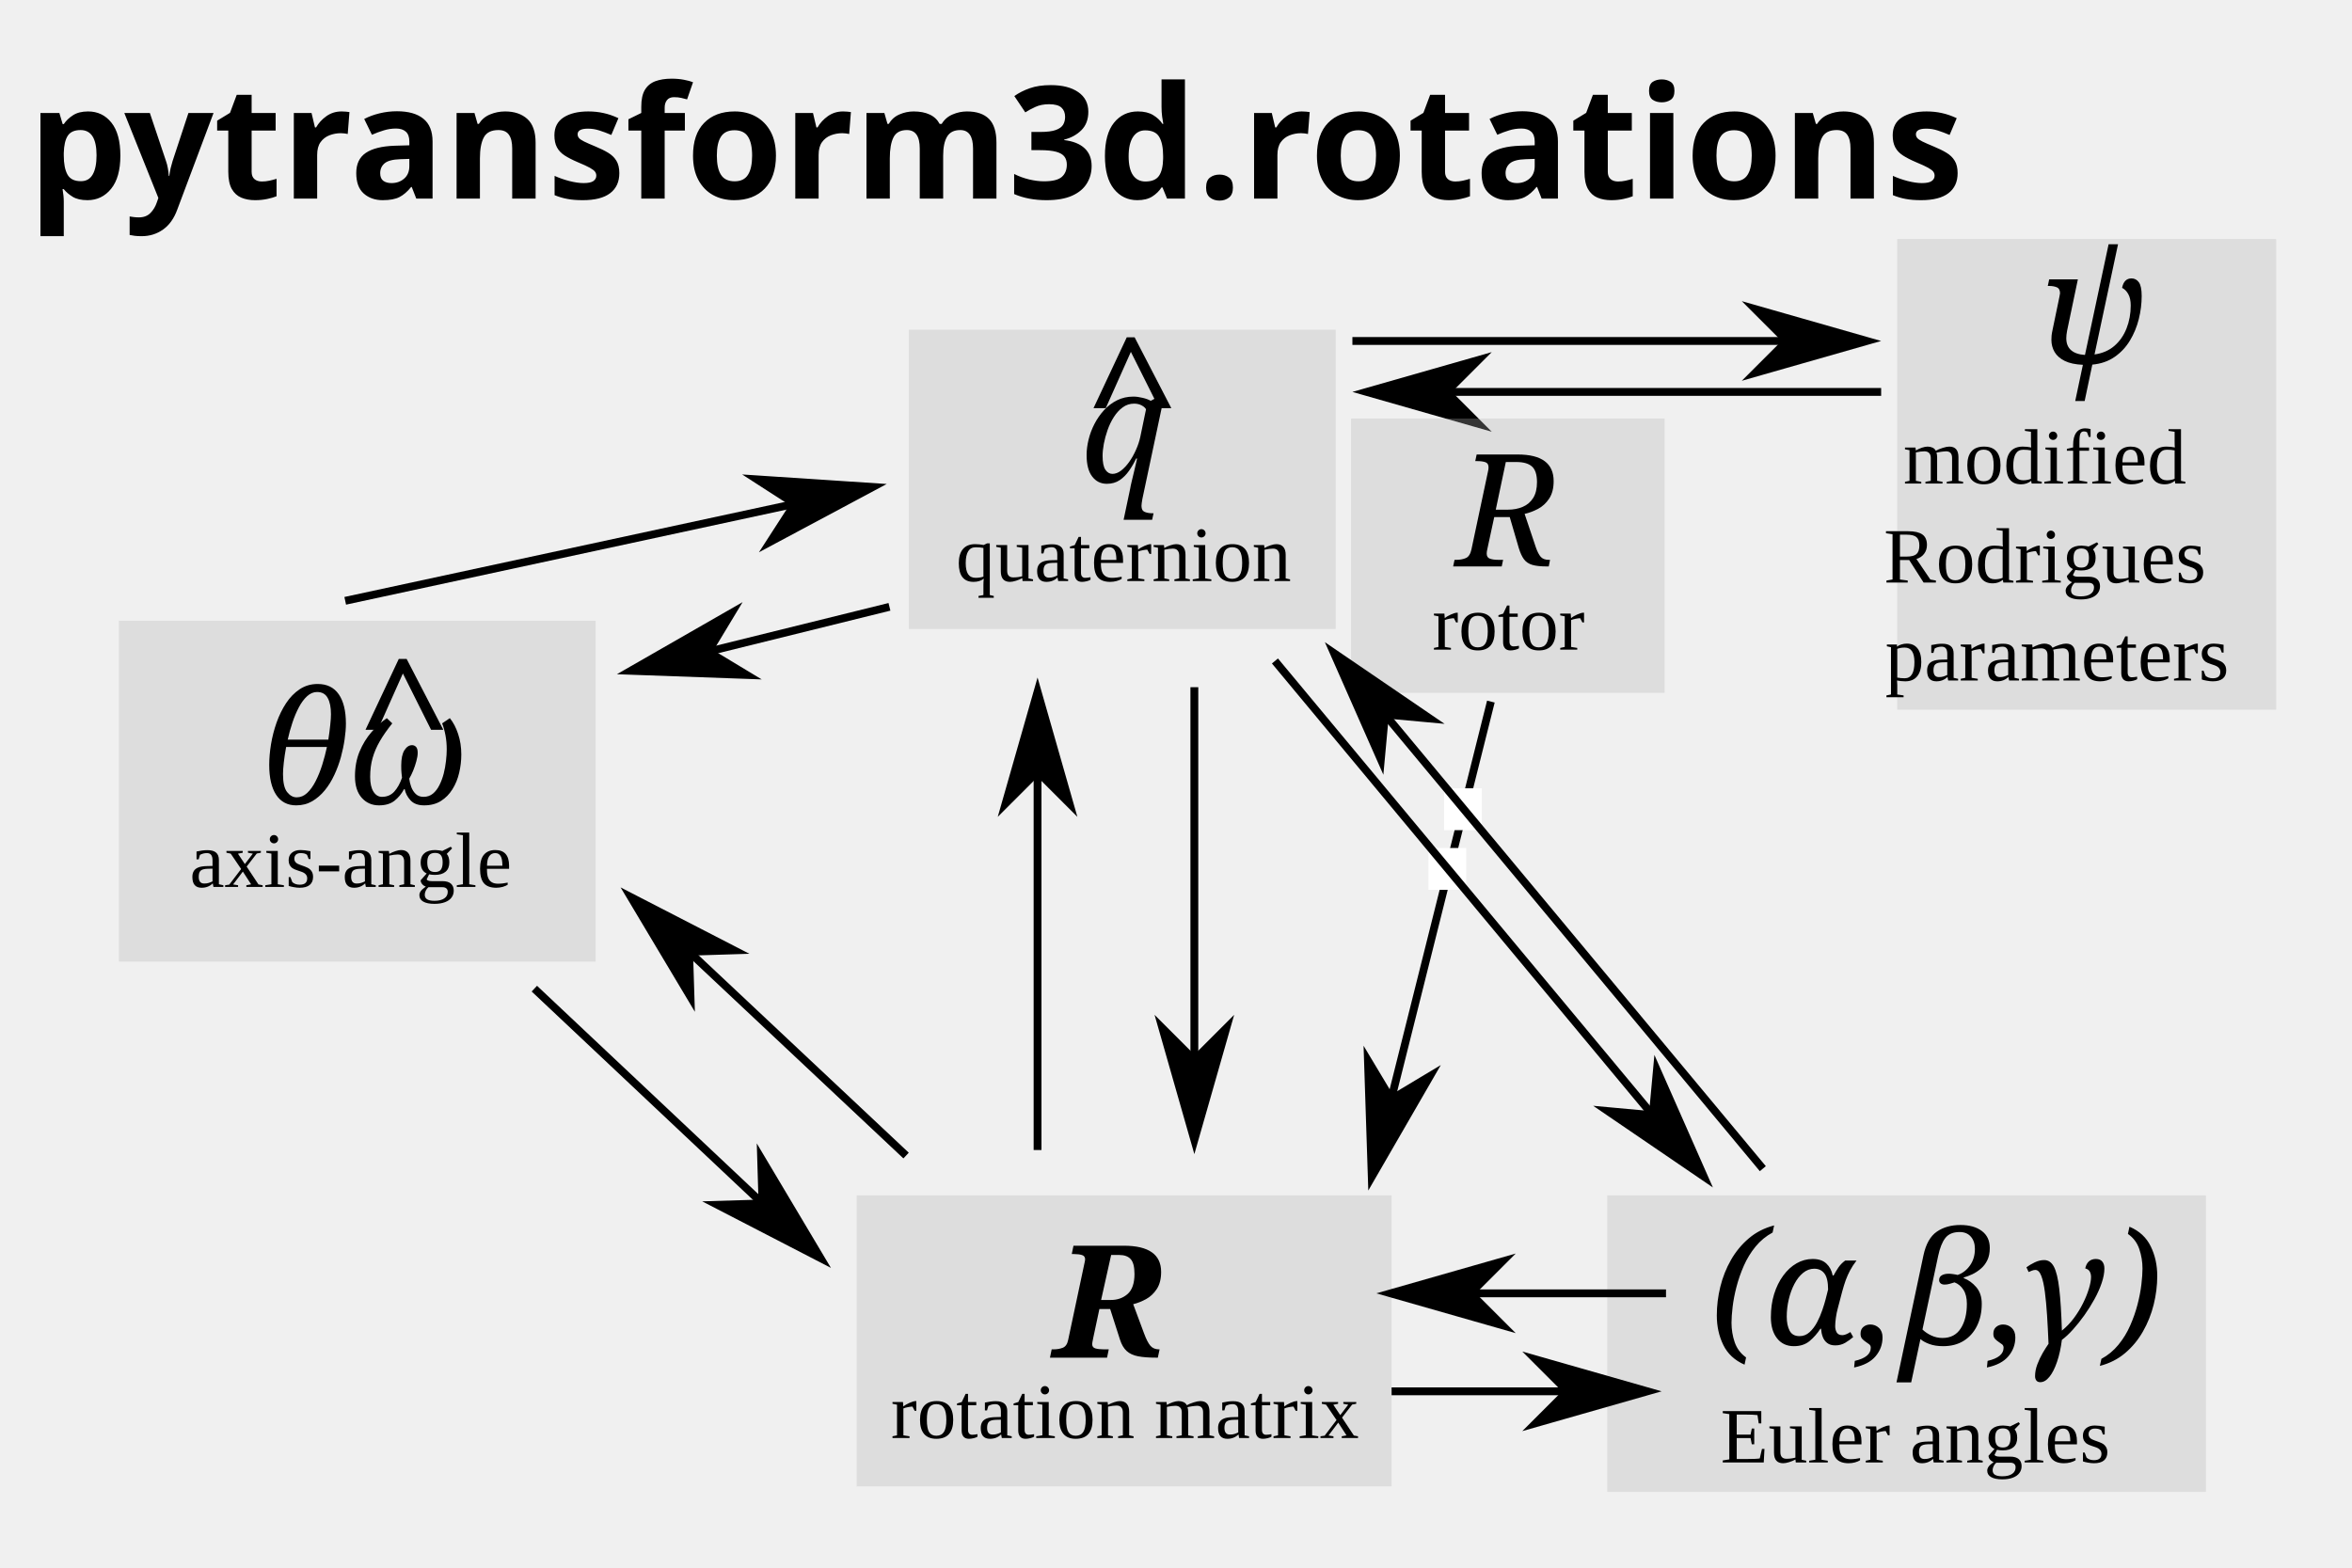
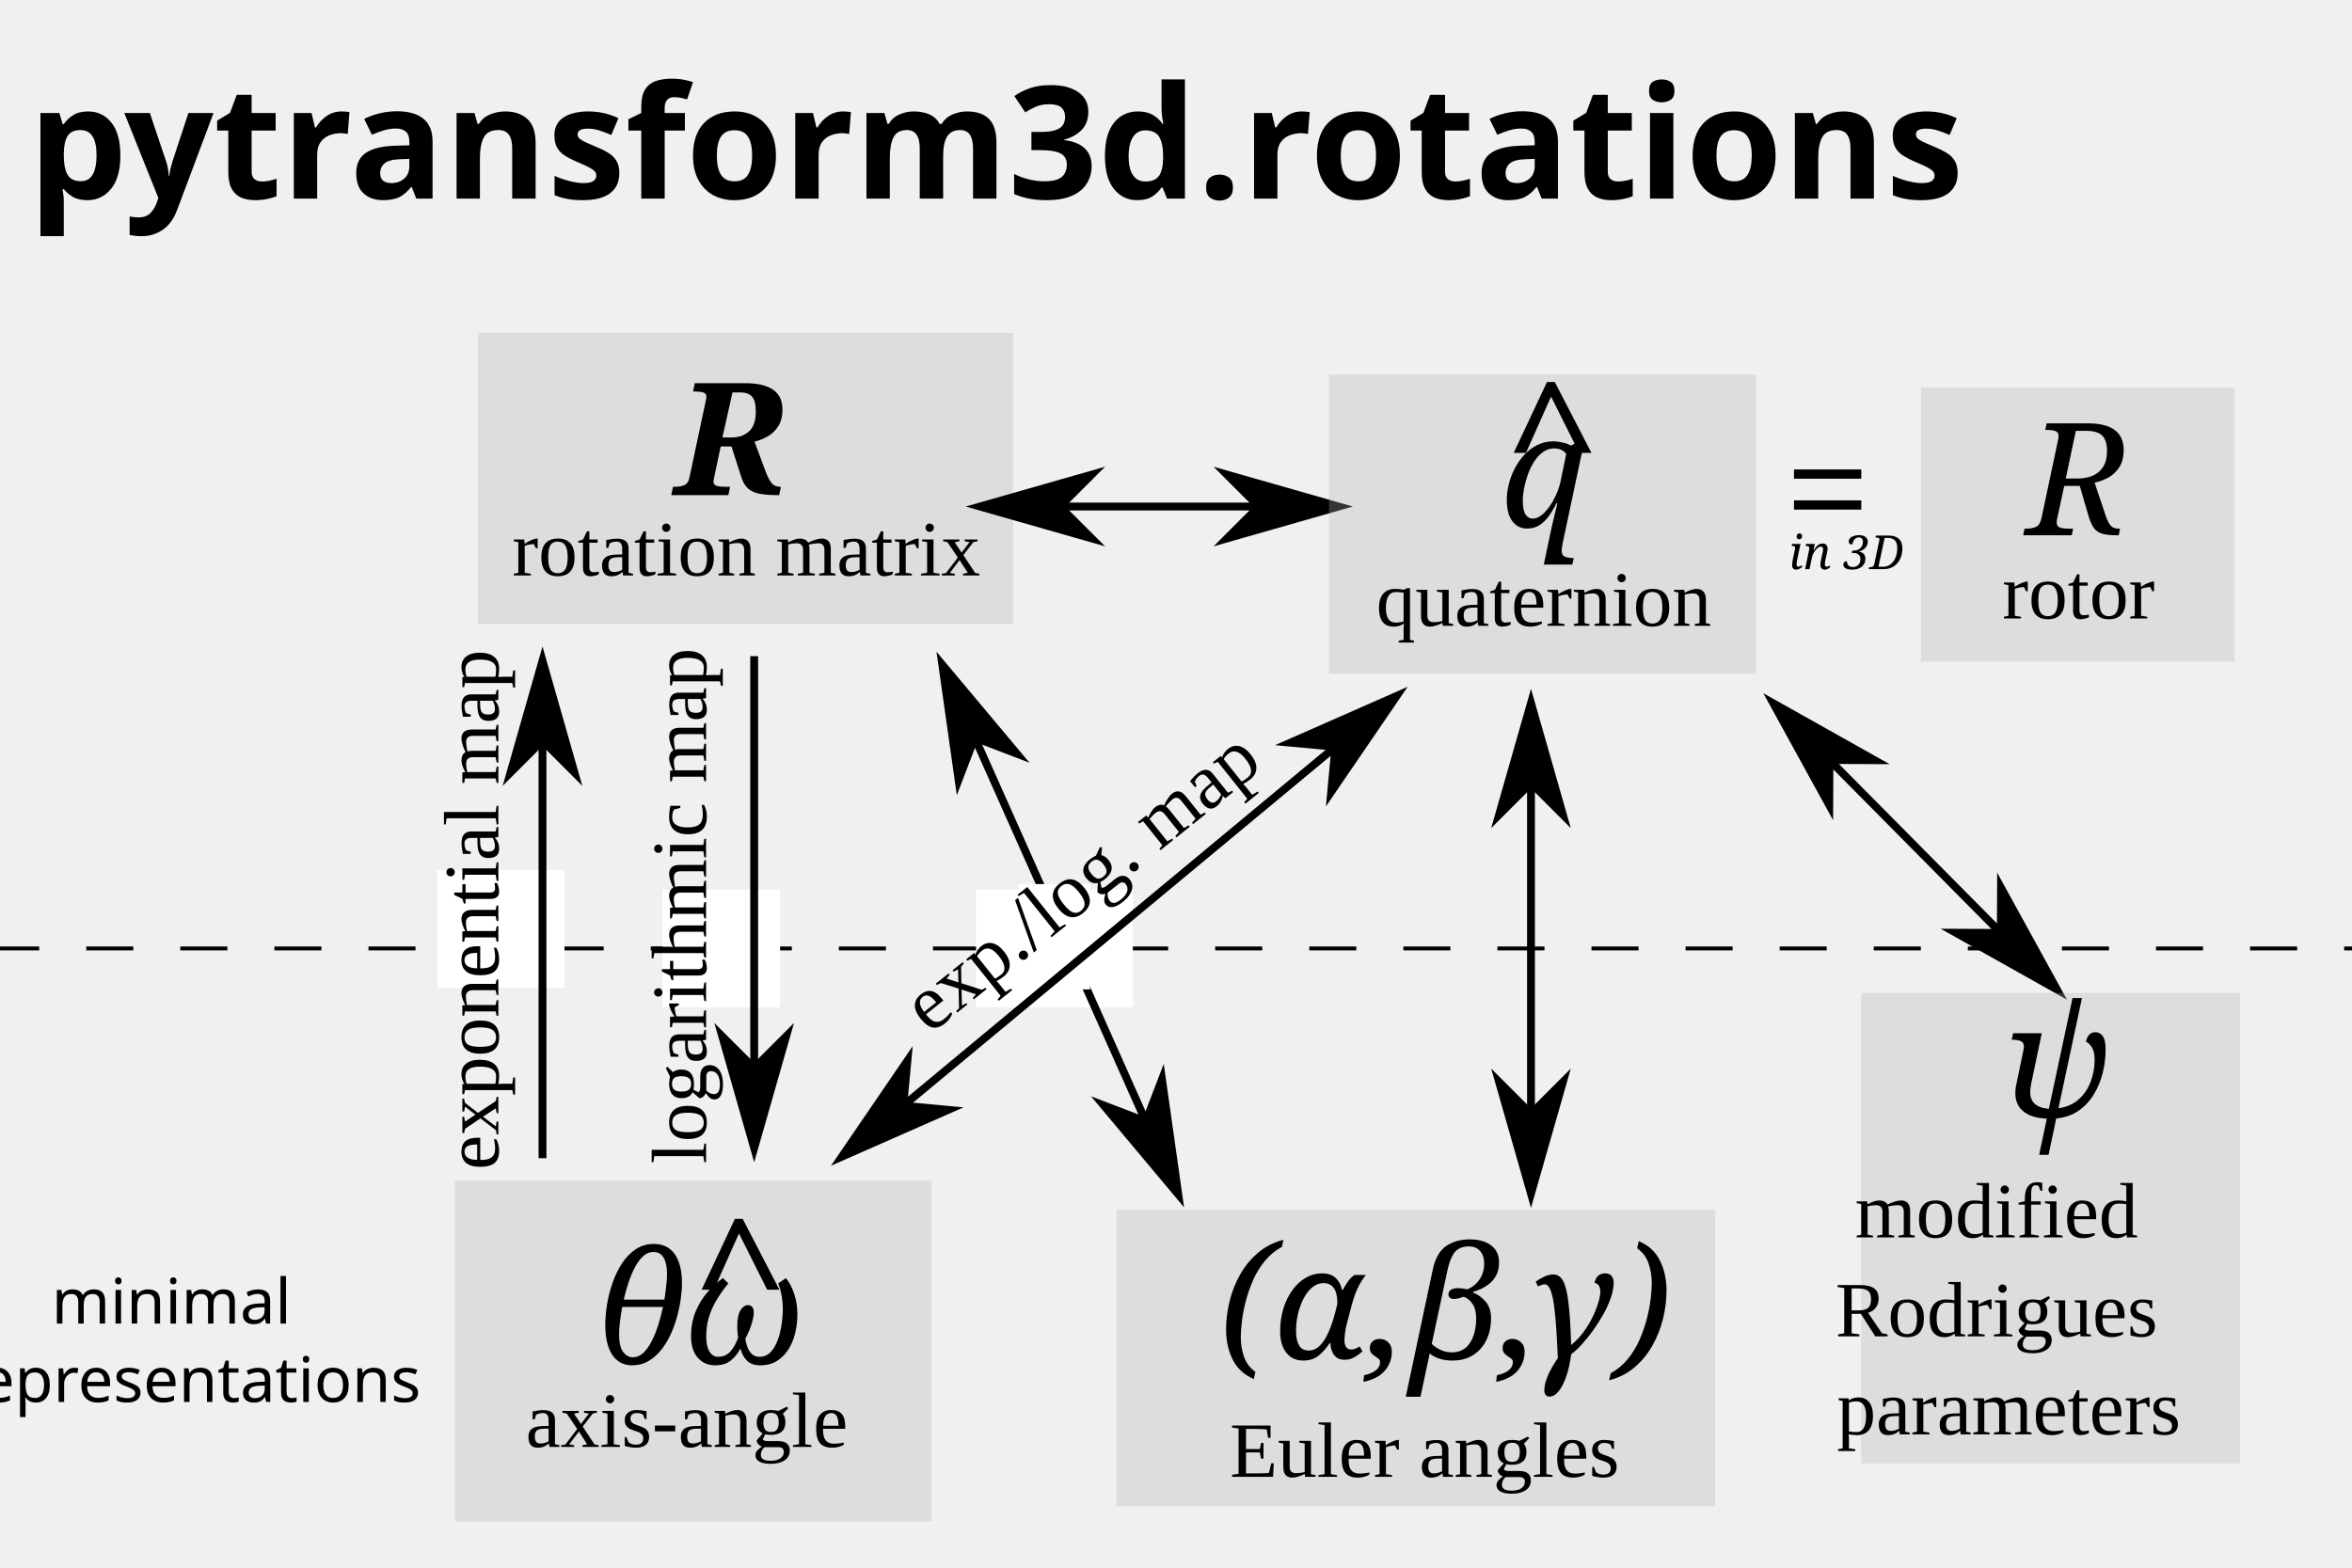
<svg xmlns="http://www.w3.org/2000/svg" width="600" height="400" id="svg2" version="1.1">
  <defs id="defs4">
+     <marker style="overflow:visible" id="Arrow1Lstart" refX="0.0" refY="0.0" orient="auto">
+       <path transform="scale(0.8) translate(12.5,0)" style="fill-rule:evenodd;fill:context-stroke;stroke:context-stroke;stroke-width:1.0pt" d="M 0.0,0.0 L 5.0,-5.0 L -12.5,0.0 L 5.0,5.0 L 0.0,0.0 z " id="path17458" />
+     </marker>
    <marker orient="auto" refY="0.0" refX="0.0" id="Arrow1Lend" style="overflow:visible;">
      <path id="path3927" d="M 0.0,0.0 L 5.0,-5.0 L -12.5,0.0 L 5.0,5.0 L 0.0,0.0 z " style="fill-rule:evenodd;stroke:#000000;stroke-width:1.0pt;" transform="scale(0.8) rotate(180) translate(12.5,0)" />
    </marker>
    <marker orient="auto" refY="0" refX="0" id="Arrow1Lend-2" style="overflow:visible">
      <path id="path3927-7" d="M 0,0 5,-5 -12.5,0 5,5 Z" style="fill-rule:evenodd;stroke:#000000;stroke-width:1pt" transform="matrix(-0.8,0,0,-0.8,-10,0)" />
    </marker>
    <marker orient="auto" refY="0" refX="0" id="Arrow1Lend-9" style="overflow:visible">
      <path id="path3927-3" d="M 0,0 5,-5 -12.5,0 5,5 Z" style="fill-rule:evenodd;stroke:#000000;stroke-width:1pt" transform="matrix(-0.8,0,0,-0.8,-10,0)" />
    </marker>
    <marker orient="auto" refY="0" refX="0" id="Arrow1Lend-9-3" style="overflow:visible">
      <path id="path3927-3-6" d="M 0,0 5,-5 -12.5,0 5,5 Z" style="fill-rule:evenodd;stroke:#000000;stroke-width:1pt" transform="matrix(-0.8,0,0,-0.8,-10,0)" />
    </marker>
    <marker orient="auto" refY="0" refX="0" id="Arrow1Lend-9-3-3" style="overflow:visible">
      <path id="path3927-3-6-6" d="M 0,0 5,-5 -12.5,0 5,5 Z" style="fill-rule:evenodd;stroke:#000000;stroke-width:1pt" transform="matrix(-0.8,0,0,-0.8,-10,0)" />
    </marker>
    <marker orient="auto" refY="0" refX="0" id="Arrow1Lend-5" style="overflow:visible">
      <path id="path3927-6" d="M 0,0 5,-5 -12.5,0 5,5 Z" style="fill-rule:evenodd;stroke:#000000;stroke-width:1pt" transform="matrix(-0.8,0,0,-0.8,-10,0)" />
    </marker>
    <marker orient="auto" refY="0" refX="0" id="Arrow1Lend-5-9" style="overflow:visible">
      <path id="path3927-6-1" d="M 0,0 5,-5 -12.5,0 5,5 Z" style="fill-rule:evenodd;stroke:#000000;stroke-width:1pt" transform="matrix(-0.8,0,0,-0.8,-10,0)" />
    </marker>
+     <marker orient="auto" refY="0" refX="0" id="Arrow1Lend-55" style="overflow:visible">
+       <path id="path3927-4" d="M 0,0 5,-5 -12.5,0 5,5 Z" style="fill-rule:evenodd;stroke:#000000;stroke-width:1pt" transform="matrix(-0.8,0,0,-0.8,-10,0)" />
+     </marker>
+     <marker style="overflow:visible" id="Arrow1Lstart-6" refX="0" refY="0" orient="auto">
+       <path transform="matrix(0.8,0,0,0.8,10,0)" style="fill:context-stroke;fill-rule:evenodd;stroke:context-stroke;stroke-width:1pt" d="M 0,0 5,-5 -12.5,0 5,5 Z" id="path17458-5" />
+     </marker>
+     <marker orient="auto" refY="0" refX="0" id="Arrow1Lend-55-6" style="overflow:visible">
+       <path id="path3927-4-9" d="M 0,0 5,-5 -12.5,0 5,5 Z" style="fill-rule:evenodd;stroke:#000000;stroke-width:1pt" transform="matrix(-0.8,0,0,-0.8,-10,0)" />
+     </marker>
+     <marker style="overflow:visible" id="Arrow1Lstart-6-7" refX="0" refY="0" orient="auto">
+       <path transform="matrix(0.8,0,0,0.8,10,0)" style="fill:context-stroke;fill-rule:evenodd;stroke:context-stroke;stroke-width:1pt" d="M 0,0 5,-5 -12.5,0 5,5 Z" id="path17458-5-4" />
+     </marker>
+     <marker orient="auto" refY="0" refX="0" id="Arrow1Lend-55-6-5" style="overflow:visible">
+       <path id="path3927-4-9-2" d="M 0,0 5,-5 -12.5,0 5,5 Z" style="fill-rule:evenodd;stroke:#000000;stroke-width:1pt" transform="matrix(-0.8,0,0,-0.8,-10,0)" />
+     </marker>
+     <marker style="overflow:visible" id="Arrow1Lstart-4" refX="0" refY="0" orient="auto">
+       <path transform="matrix(0.8,0,0,0.8,10,0)" style="fill:context-stroke;fill-rule:evenodd;stroke:context-stroke;stroke-width:1pt" d="M 0,0 5,-5 -12.5,0 5,5 Z" id="path17458-7" />
+     </marker>
+     <marker orient="auto" refY="0" refX="0" id="Arrow1Lend-55-4" style="overflow:visible">
+       <path id="path3927-4-4" d="M 0,0 5,-5 -12.5,0 5,5 Z" style="fill-rule:evenodd;stroke:#000000;stroke-width:1pt" transform="matrix(-0.8,0,0,-0.8,-10,0)" />
+     </marker>
+     <marker style="overflow:visible" id="Arrow1Lstart-6-7-7" refX="0" refY="0" orient="auto">
+       <path transform="matrix(0.8,0,0,0.8,10,0)" style="fill:context-stroke;fill-rule:evenodd;stroke:context-stroke;stroke-width:1pt" d="M 0,0 5,-5 -12.5,0 5,5 Z" id="path17458-5-4-8" />
+     </marker>
+     <marker orient="auto" refY="0" refX="0" id="Arrow1Lend-55-6-5-6" style="overflow:visible">
+       <path id="path3927-4-9-2-8" d="M 0,0 5,-5 -12.5,0 5,5 Z" style="fill-rule:evenodd;stroke:#000000;stroke-width:1pt" transform="matrix(-0.8,0,0,-0.8,-10,0)" />
+     </marker>
+     <marker orient="auto" refY="0" refX="0" id="Arrow1Lend-5-4" style="overflow:visible">
+       <path id="path3927-6-3" d="M 0,0 5,-5 -12.5,0 5,5 Z" style="fill-rule:evenodd;stroke:#000000;stroke-width:1pt" transform="matrix(-0.8,0,0,-0.8,-10,0)" />
+     </marker>
+     <marker style="overflow:visible" id="Arrow1Lstart-6-4" refX="0" refY="0" orient="auto">
+       <path transform="matrix(0.8,0,0,0.8,10,0)" style="fill:context-stroke;fill-rule:evenodd;stroke:context-stroke;stroke-width:1pt" d="M 0,0 5,-5 -12.5,0 5,5 Z" id="path17458-5-9" />
+     </marker>
+     <marker orient="auto" refY="0" refX="0" id="Arrow1Lend-55-6-2" style="overflow:visible">
+       <path id="path3927-4-9-0" d="M 0,0 5,-5 -12.5,0 5,5 Z" style="fill-rule:evenodd;stroke:#000000;stroke-width:1pt" transform="matrix(-0.8,0,0,-0.8,-10,0)" />
+     </marker>
+     <marker orient="auto" refY="0" refX="0" id="Arrow1Lend-8" style="overflow:visible">
+       <path id="path3927-9" d="M 0,0 5,-5 -12.5,0 5,5 Z" style="fill-rule:evenodd;stroke:#000000;stroke-width:1pt" transform="matrix(-0.8,0,0,-0.8,-10,0)" />
+     </marker>
+     <marker orient="auto" refY="0" refX="0" id="marker19736" style="overflow:visible">
+       <path id="path19734" d="M 0,0 5,-5 -12.5,0 5,5 Z" style="fill-rule:evenodd;stroke:#000000;stroke-width:1pt" transform="matrix(-0.8,0,0,-0.8,-10,0)" />
+     </marker>
  </defs>
  <g id="layer1" transform="translate(0,-652.3622)">
-     <rect style="opacity:0.3;fill:#b3b3b3;fill-opacity:1;stroke:none" id="rect3148" width="136.472" height="74.246" x="218.528" y="957.362" />
-     <text xml:space="preserve" style="font-style:normal;font-weight:normal;line-height:0%;font-family:sans-serif;letter-spacing:0px;word-spacing:0px;fill:#000000;fill-opacity:1;stroke:none" x="268.769" y="998.771" id="text2985">
-       <tspan id="tspan2987" x="268.769" y="998.771" style="font-style:italic;font-variant:normal;font-weight:bold;font-stretch:normal;font-size:40px;line-height:1.25;font-family:Serif;-inkscape-font-specification:'Serif Bold Italic'">R</tspan>
-     </text>
-     <text xml:space="preserve" style="font-style:normal;font-weight:normal;line-height:0%;font-family:sans-serif;letter-spacing:0px;word-spacing:0px;fill:#000000;fill-opacity:1;stroke:none" x="227.269" y="1019.271" id="text2989">
-       <tspan id="tspan2991" x="227.269" y="1019.271" style="font-style:normal;font-variant:normal;font-weight:normal;font-stretch:normal;font-size:20px;line-height:1.25;font-family:'Times New Roman';-inkscape-font-specification:'Times New Roman'">rotation matrix</tspan>
-     </text>
-     <rect style="opacity:0.3;fill:#b3b3b3;fill-opacity:1;stroke:none" id="rect3142" width="121.622" height="86.974" x="30.326" y="810.733" />
-     <text xml:space="preserve" style="font-style:normal;font-weight:normal;line-height:0%;font-family:sans-serif;letter-spacing:0px;word-spacing:0px;fill:#000000;fill-opacity:1;stroke:none" x="66.477" y="857.442" id="text2985-8">
-       <tspan id="tspan2987-5" x="66.477" y="857.442" style="font-style:italic;font-variant:normal;font-weight:normal;font-stretch:normal;font-size:40px;line-height:1.25;font-family:serif;-inkscape-font-specification:'Serif Italic'">θω</tspan>
-     </text>
-     <text xml:space="preserve" style="font-style:normal;font-weight:normal;line-height:0%;font-family:sans-serif;letter-spacing:0px;word-spacing:0px;fill:#000000;fill-opacity:1;stroke:none" x="48.371" y="878.669" id="text2989-2">
-       <tspan id="tspan2991-0" x="48.371" y="878.669" style="font-style:normal;font-variant:normal;font-weight:normal;font-stretch:normal;font-size:20px;line-height:1.25;font-family:'Times New Roman';-inkscape-font-specification:'Times New Roman'">axis-angle</tspan>
-     </text>
-     <rect style="opacity:0.3;fill:#b3b3b3;fill-opacity:1;stroke:none;stroke-width:0.815" id="rect3144" width="152.735" height="75.66" x="410" y="957.362" />
-     <text xml:space="preserve" style="font-style:normal;font-weight:normal;line-height:0%;font-family:sans-serif;letter-spacing:0px;word-spacing:0px;fill:#000000;fill-opacity:1;stroke:none" x="436.273" y="995.439" id="text2985-8-4">
-       <tspan id="tspan2987-5-7" x="436.273" y="995.439" style="font-style:italic;font-variant:normal;font-weight:normal;font-stretch:normal;font-size:40px;line-height:1.25;font-family:serif;-inkscape-font-specification:'Serif Italic'">(α,β,γ)</tspan>
-     </text>
-     <text xml:space="preserve" style="font-style:normal;font-weight:normal;line-height:0%;font-family:sans-serif;letter-spacing:0px;word-spacing:0px;fill:#000000;fill-opacity:1;stroke:none" x="438.902" y="1025.511" id="text2989-2-4">
-       <tspan id="tspan2991-0-5" x="438.902" y="1025.511" style="font-style:normal;font-variant:normal;font-weight:normal;font-stretch:normal;font-size:20px;line-height:1.25;font-family:'Times New Roman';-inkscape-font-specification:'Times New Roman'">Euler angles</tspan>
-     </text>
-     <rect style="opacity:0.3;fill:#b3b3b3;fill-opacity:1;stroke:none" id="rect3146" width="108.894" height="76.368" x="231.851" y="736.487" />
-     <text xml:space="preserve" style="font-style:normal;font-weight:normal;line-height:0%;font-family:sans-serif;letter-spacing:0px;word-spacing:0px;fill:#000000;fill-opacity:1;stroke:none" x="275.478" y="775.397" id="text2985-4">
-       <tspan id="tspan2987-8" x="275.478" y="775.397" style="font-style:italic;font-variant:normal;font-weight:normal;font-stretch:normal;font-size:40px;line-height:1.25;font-family:serif;-inkscape-font-specification:'Serif Italic'">q</tspan>
-     </text>
-     <text xml:space="preserve" style="font-style:normal;font-weight:normal;line-height:0%;font-family:sans-serif;letter-spacing:0px;word-spacing:0px;fill:#000000;fill-opacity:1;stroke:none" x="243.873" y="800.624" id="text2989-9">
-       <tspan id="tspan2991-9" x="243.873" y="800.624" style="font-style:normal;font-variant:normal;font-weight:normal;font-stretch:normal;font-size:20px;line-height:1.25;font-family:'Times New Roman';-inkscape-font-specification:'Times New Roman'">quaternion</tspan>
-     </text>
-     <path style="fill:none;stroke:#000000;stroke-width:2;stroke-linecap:butt;stroke-linejoin:miter;stroke-miterlimit:4;stroke-opacity:1;stroke-dasharray:none;marker-end:url(#Arrow1Lend)" d="m 304.683,827.703 0,115.258" id="path3150" />
-     <path style="fill:none;stroke:#000000;stroke-width:2;stroke-linecap:butt;stroke-linejoin:miter;stroke-miterlimit:4;stroke-opacity:1;stroke-dasharray:none;marker-end:url(#Arrow1Lend)" d="m 264.683,945.79 0,-116.673" id="path4728" />
-     <path style="fill:none;stroke:#000000;stroke-width:2;stroke-linecap:butt;stroke-linejoin:miter;stroke-miterlimit:4;stroke-dasharray:none;stroke-opacity:1;marker-end:url(#Arrow1Lend)" d="m 355,1007.362 h 65" id="path4912" />
-     <path style="fill:none;stroke:#000000;stroke-width:2;stroke-linecap:butt;stroke-linejoin:miter;stroke-miterlimit:4;stroke-dasharray:none;stroke-opacity:1;marker-end:url(#Arrow1Lend)" d="M 425,982.362 H 355" id="path5096" />
-     <path style="fill:none;stroke:#000000;stroke-width:2;stroke-linecap:butt;stroke-linejoin:miter;stroke-miterlimit:4;stroke-opacity:1;stroke-dasharray:none;marker-end:url(#Arrow1Lend)" d="M 231.144,947.204 161.141,881.443" id="path5280" />
-     <path style="fill:none;stroke:#000000;stroke-width:2;stroke-linecap:butt;stroke-linejoin:miter;stroke-miterlimit:4;stroke-opacity:1;stroke-dasharray:none;marker-end:url(#Arrow1Lend)" d="m 136.312,904.615 72.832,68.589" id="path5464" />
-     <path style="fill:none;stroke:#000000;stroke-width:2;stroke-linecap:butt;stroke-linejoin:miter;stroke-miterlimit:4;stroke-opacity:1;stroke-dasharray:none;marker-end:url(#Arrow1Lend)" d="M 88.066,805.662 222.416,776.67" id="path5648" />
-     <path style="fill:none;stroke:#000000;stroke-width:2;stroke-linecap:butt;stroke-linejoin:miter;stroke-miterlimit:4;stroke-dasharray:none;stroke-opacity:1;marker-end:url(#Arrow1Lend-5)" d="M 345,739.362 H 476" id="path5648-2" />
-     <path style="fill:none;stroke:#000000;stroke-width:2;stroke-linecap:butt;stroke-linejoin:miter;stroke-miterlimit:4;stroke-dasharray:none;stroke-opacity:1;marker-end:url(#Arrow1Lend-5-9)" d="m 479.883,752.362 h -131" id="path5648-2-2" />
-     <path style="fill:none;stroke:#000000;stroke-width:2;stroke-linecap:butt;stroke-linejoin:miter;stroke-miterlimit:4;stroke-opacity:1;stroke-dasharray:none;marker-end:url(#Arrow1Lend)" d="m 226.902,807.197 -65.761,16.263" id="path5832" />
+     <g id="g1080" transform="translate(-56.61674,-196.8605)">
+       <rect style="opacity:0.3;fill:#b3b3b3;fill-opacity:1;stroke:none" id="rect3148-1" width="136.472" height="74.246" x="178.544" y="934.144" />
+       <text xml:space="preserve" style="font-style:normal;font-weight:normal;line-height:0%;font-family:sans-serif;letter-spacing:0px;word-spacing:0px;fill:#000000;fill-opacity:1;stroke:none" x="228.785" y="975.553" id="text2985-2">
+         <tspan id="tspan2987-7" x="228.785" y="975.553" style="font-style:italic;font-variant:normal;font-weight:bold;font-stretch:normal;font-size:40px;line-height:1.25;font-family:Serif;-inkscape-font-specification:'Serif Bold Italic'">R</tspan>
+       </text>
+       <text xml:space="preserve" style="font-style:normal;font-weight:normal;line-height:0%;font-family:sans-serif;letter-spacing:0px;word-spacing:0px;fill:#000000;fill-opacity:1;stroke:none" x="187.285" y="996.053" id="text2989-0">
+         <tspan id="tspan2991-93" x="187.285" y="996.053" style="font-style:normal;font-variant:normal;font-weight:normal;font-stretch:normal;font-size:20px;line-height:1.25;font-family:'Times New Roman';-inkscape-font-specification:'Times New Roman'">rotation matrix</tspan>
+       </text>
+     </g>
+     <g id="g16984" transform="translate(226.1238,62.9515)">
+       <rect style="opacity:0.3;fill:#b3b3b3;fill-opacity:1;stroke:none;stroke-width:0.815" id="rect3144-3" width="152.735" height="75.66" x="58.69" y="898.082" />
+       <text xml:space="preserve" style="font-style:normal;font-weight:normal;line-height:0%;font-family:sans-serif;letter-spacing:0px;word-spacing:0px;fill:#000000;fill-opacity:1;stroke:none" x="84.963" y="936.158" id="text2985-8-4-2">
+         <tspan id="tspan2987-5-7-0" x="84.963" y="936.158" style="font-style:italic;font-variant:normal;font-weight:normal;font-stretch:normal;font-size:40px;line-height:1.25;font-family:serif;-inkscape-font-specification:'Serif Italic'">(α,β,γ)</tspan>
+       </text>
+       <text xml:space="preserve" style="font-style:normal;font-weight:normal;line-height:0%;font-family:sans-serif;letter-spacing:0px;word-spacing:0px;fill:#000000;fill-opacity:1;stroke:none" x="87.592" y="966.23" id="text2989-2-4-6">
+         <tspan id="tspan2991-0-5-1" x="87.592" y="966.23" style="font-style:normal;font-variant:normal;font-weight:normal;font-stretch:normal;font-size:20px;line-height:1.25;font-family:'Times New Roman';-inkscape-font-specification:'Times New Roman'">Euler angles</tspan>
+       </text>
+     </g>
+     <path style="fill:none;stroke:#000000;stroke-width:1;stroke-linecap:butt;stroke-linejoin:miter;stroke-miterlimit:4;stroke-dasharray:12, 12;stroke-dashoffset:0;stroke-opacity:1" d="M 610,894.362 H 10 -10" id="path28502" />
+     <rect style="fill:#ffffff;fill-opacity:1;stroke:none;stroke-width:0.775;stroke-linejoin:round;stroke-miterlimit:4;stroke-dasharray:9.295, 9.295;stroke-dashoffset:0" id="rect28606-7" width="30" height="30" x="169" y="879.362" />
+     <path style="fill:none;stroke:#000000;stroke-width:2;stroke-linecap:butt;stroke-linejoin:miter;stroke-miterlimit:4;stroke-dasharray:none;stroke-opacity:1;marker-end:url(#Arrow1Lend-8)" d="M 192.393,819.786 V 945.044" id="path3150-2" />
+     <rect style="fill:#ffffff;fill-opacity:1;stroke:none;stroke-width:0.806;stroke-linejoin:round;stroke-miterlimit:4;stroke-dasharray:9.666, 9.666;stroke-dashoffset:0" id="rect28606" width="32.442" height="30" x="111.558" y="874.362" />
+     <path style="fill:none;stroke:#000000;stroke-width:2;stroke-linecap:butt;stroke-linejoin:miter;stroke-miterlimit:4;stroke-dasharray:none;stroke-opacity:1;marker-end:url(#Arrow1Lend-8)" d="M 138.393,947.873 V 821.2" id="path4728-6" />
+     <path style="fill:none;stroke:#000000;stroke-width:2;stroke-linecap:butt;stroke-linejoin:miter;stroke-miterlimit:4;stroke-dasharray:none;stroke-opacity:1;marker-start:url(#Arrow1Lstart);marker-end:url(#Arrow1Lend-55)" d="M 390.558,956.674 V 832.001" id="path4728-7" />
+     <rect style="fill:#ffffff;fill-opacity:1;stroke:none;stroke-width:0.894;stroke-linejoin:round;stroke-miterlimit:4;stroke-dasharray:10.733, 10.733;stroke-dashoffset:0" id="rect28606-1" width="40" height="30" x="249" y="879.362" />
+     <path style="fill:none;stroke:#000000;stroke-width:2;stroke-linecap:butt;stroke-linejoin:miter;stroke-miterlimit:4;stroke-dasharray:none;stroke-opacity:1;marker-start:url(#Arrow1Lstart-6);marker-end:url(#Arrow1Lend-55-6)" d="m 300.479,956.872 -60,-134.673" id="path4728-7-3" />
+     <rect style="fill:#ffffff;stroke-width:1.699;stroke-linejoin:round" id="rect1351-5-8" width="18.261" height="26.877" x="259.831" y="877.934" />
+     <path style="fill:none;stroke:#000000;stroke-width:2;stroke-linecap:butt;stroke-linejoin:miter;stroke-miterlimit:4;stroke-dasharray:none;stroke-opacity:1;marker-start:url(#Arrow1Lstart-6-4);marker-end:url(#Arrow1Lend-55-6-2)" d="M 214.962,947.325 356.115,830.078" id="path4728-7-3-6" />
+     <path style="fill:none;stroke:#000000;stroke-width:2;stroke-linecap:butt;stroke-linejoin:miter;stroke-miterlimit:4;stroke-dasharray:none;stroke-opacity:1;marker-start:url(#Arrow1Lstart-6-7);marker-end:url(#Arrow1Lend-55-6-5)" d="m 524.558,904.674 -72,-72.673" id="path4728-7-3-5" />
+     <path style="fill:none;stroke:#000000;stroke-width:2;stroke-linecap:butt;stroke-linejoin:miter;stroke-miterlimit:4;stroke-dasharray:none;stroke-opacity:1;marker-start:url(#Arrow1Lstart-6-7);marker-end:url(#Arrow1Lend-5-4)" d="m 250.244,781.603 h 91" id="path5648-2-1" />
    <text xml:space="preserve" style="font-style:normal;font-weight:normal;line-height:0%;font-family:sans-serif;letter-spacing:0px;word-spacing:0px;fill:#000000;fill-opacity:1;stroke:none" x="7.192" y="703.031" id="text6041">
      <tspan id="tspan6043" x="7.192" y="703.031" style="font-style:normal;font-variant:normal;font-weight:bold;font-stretch:normal;font-size:40px;line-height:1.25;font-family:sans-serif;-inkscape-font-specification:'Sans Bold'">pytransform3d.rotations</tspan>
    </text>
-     <text xml:space="preserve" style="font-style:normal;font-weight:normal;line-height:0%;font-family:sans-serif;letter-spacing:0px;word-spacing:0px;fill:#000000;fill-opacity:1;stroke:none" x="277.443" y="767.184" id="text2985-4-4">
-       <tspan id="tspan2987-8-1" x="277.443" y="767.184" style="font-style:normal;font-variant:normal;font-weight:normal;font-stretch:normal;font-size:40px;line-height:1.25;font-family:sans-serif;-inkscape-font-specification:sans-serif">^</tspan>
+     <g id="g9860" transform="translate(-3.906387,-76.28306)">
+       <rect style="opacity:0.3;fill:#b3b3b3;fill-opacity:1;stroke:none" id="rect3146-2" width="108.894" height="76.368" x="342.947" y="824.189" />
+       <text xml:space="preserve" style="font-style:normal;font-weight:normal;line-height:0%;font-family:sans-serif;letter-spacing:0px;word-spacing:0px;fill:#000000;fill-opacity:1;stroke:none" x="386.573" y="863.1" id="text2985-4-8">
+         <tspan id="tspan2987-8-9" x="386.573" y="863.1" style="font-style:italic;font-variant:normal;font-weight:normal;font-stretch:normal;font-size:40px;line-height:1.25;font-family:serif;-inkscape-font-specification:'Serif Italic'">q</tspan>
+       </text>
+       <text xml:space="preserve" style="font-style:normal;font-weight:normal;line-height:0%;font-family:sans-serif;letter-spacing:0px;word-spacing:0px;fill:#000000;fill-opacity:1;stroke:none" x="354.968" y="888.326" id="text2989-9-7">
+         <tspan id="tspan2991-9-3" x="354.968" y="888.326" style="font-style:normal;font-variant:normal;font-weight:normal;font-stretch:normal;font-size:20px;line-height:1.25;font-family:'Times New Roman';-inkscape-font-specification:'Times New Roman'">quaternion</tspan>
+       </text>
+       <text xml:space="preserve" style="font-style:normal;font-weight:normal;line-height:0%;font-family:sans-serif;letter-spacing:0px;word-spacing:0px;fill:#000000;fill-opacity:1;stroke:none" x="388.538" y="854.887" id="text2985-4-4-6">
+         <tspan id="tspan2987-8-1-1" x="388.538" y="854.887" style="font-style:normal;font-variant:normal;font-weight:normal;font-stretch:normal;font-size:40px;line-height:1.25;font-family:sans-serif;-inkscape-font-specification:sans-serif">^</tspan>
+       </text>
+     </g>
+     <g id="g1013" transform="translate(14.19082,17.38997)" />
+     <g id="g1013-6" transform="translate(54.54167,20.1731)">
+       <rect style="opacity:0.3;fill:#b3b3b3;fill-opacity:1;stroke:none" id="rect3142-3-0" width="121.622" height="86.974" x="61.518" y="933.437" />
+       <text xml:space="preserve" style="font-style:normal;font-weight:normal;line-height:0%;font-family:sans-serif;letter-spacing:0px;word-spacing:0px;fill:#000000;fill-opacity:1;stroke:none" x="97.669" y="980.147" id="text2985-8-67-6">
+         <tspan id="tspan2987-5-5-2" x="97.669" y="980.147" style="font-style:italic;font-variant:normal;font-weight:normal;font-stretch:normal;font-size:40px;line-height:1.25;font-family:serif;-inkscape-font-specification:'Serif Italic'">θω</tspan>
+       </text>
+       <text xml:space="preserve" style="font-style:normal;font-weight:normal;line-height:0%;font-family:sans-serif;letter-spacing:0px;word-spacing:0px;fill:#000000;fill-opacity:1;stroke:none" x="79.563" y="1001.373" id="text2989-2-3-6">
+         <tspan id="tspan2991-0-56-1" x="79.563" y="1001.373" style="font-style:normal;font-variant:normal;font-weight:normal;font-stretch:normal;font-size:20px;line-height:1.25;font-family:'Times New Roman';-inkscape-font-specification:'Times New Roman'">axis-angle</tspan>
+       </text>
+       <text xml:space="preserve" style="font-style:normal;font-weight:normal;line-height:0%;font-family:sans-serif;letter-spacing:0px;word-spacing:0px;fill:#000000;fill-opacity:1;stroke:none" x="122.924" y="971.953" id="text2985-4-4-2-2-8">
+         <tspan id="tspan2987-8-1-0-9-7" x="122.924" y="971.953" style="font-style:normal;font-variant:normal;font-weight:normal;font-stretch:normal;font-size:40px;line-height:1.25;font-family:sans-serif;-inkscape-font-specification:sans-serif">^</tspan>
+       </text>
+     </g>
+     <g id="g9927" transform="translate(81.74421,-36.57664)">
+       <rect style="opacity:0.3;fill:#b3b3b3;fill-opacity:1;stroke:none;stroke-width:0.728" id="rect3142-5-2" width="80" height="70" x="408.306" y="787.775" />
+       <text xml:space="preserve" style="font-style:normal;font-weight:normal;line-height:0%;font-family:sans-serif;letter-spacing:0px;word-spacing:0px;fill:#000000;fill-opacity:1;stroke:none" x="435.159" y="825.512" id="text2985-8-6-9">
+         <tspan id="tspan2987-5-2-3" x="435.159" y="825.512" style="font-style:italic;font-variant:normal;font-weight:normal;font-stretch:normal;font-size:40px;line-height:1.25;font-family:serif;-inkscape-font-specification:'Serif Italic'">R</tspan>
+       </text>
+       <text xml:space="preserve" style="font-style:normal;font-weight:normal;line-height:0%;font-family:sans-serif;letter-spacing:0px;word-spacing:0px;fill:#000000;fill-opacity:1;stroke:none" x="429.053" y="846.739" id="text2989-2-9-1">
+         <tspan id="tspan2991-0-1-9" x="429.053" y="846.739" style="font-style:normal;font-variant:normal;font-weight:normal;font-stretch:normal;font-size:20px;line-height:1.25;font-family:'Times New Roman';-inkscape-font-specification:'Times New Roman'">rotor</tspan>
+       </text>
+     </g>
+     <g id="g16917" transform="translate(52.17853,47.50438)">
+       <rect style="opacity:0.3;fill:#b3b3b3;fill-opacity:1;stroke:none;stroke-width:1.048" id="rect3142-5-3-5" width="96.686" height="120.094" x="422.59" y="858.187" />
+       <text xml:space="preserve" style="font-style:normal;font-weight:normal;line-height:0%;font-family:sans-serif;letter-spacing:0px;word-spacing:0px;fill:#000000;fill-opacity:1;stroke:none" x="458.73" y="889.925" id="text2985-8-6-6-0">
+         <tspan id="tspan2987-5-2-7-3" x="458.73" y="889.925" style="font-style:italic;font-variant:normal;font-weight:normal;font-stretch:normal;font-size:40px;line-height:1.25;font-family:serif;-inkscape-font-specification:'Serif Italic'">ψ</tspan>
+       </text>
+       <text xml:space="preserve" style="font-style:normal;font-weight:normal;line-height:0%;font-family:sans-serif;letter-spacing:0px;word-spacing:0px;fill:#000000;fill-opacity:1;stroke:none" x="471.185" y="920.576" id="text2989-2-9-5-6">
+         <tspan id="tspan2991-0-1-3-1" x="471.185" y="920.576" style="font-style:normal;font-variant:normal;font-weight:normal;font-stretch:normal;font-size:20px;line-height:1.25;font-family:'Times New Roman';-inkscape-font-specification:'Times New Roman';text-align:center;text-anchor:middle">modified</tspan>
+         <tspan x="471.185" y="945.838" style="font-style:normal;font-variant:normal;font-weight:normal;font-stretch:normal;font-size:20px;line-height:1.25;font-family:'Times New Roman';-inkscape-font-specification:'Times New Roman';text-align:center;text-anchor:middle" id="tspan3572-0">Rodrigues</tspan>
+         <tspan x="471.185" y="970.838" style="font-style:normal;font-variant:normal;font-weight:normal;font-stretch:normal;font-size:20px;line-height:1.25;font-family:'Times New Roman';-inkscape-font-specification:'Times New Roman';text-align:center;text-anchor:middle" id="tspan3574-6">parameters</tspan>
+       </text>
+     </g>
+     <g id="g16990" transform="translate(-7.114597,-35.58223)">
+       <text xml:space="preserve" style="font-style:normal;font-weight:normal;line-height:0%;font-family:sans-serif;letter-spacing:0px;word-spacing:0px;fill:#000000;fill-opacity:1;stroke:none" x="462.168" y="827.134" id="text2985-8-6-9-4">
+         <tspan id="tspan2987-5-2-3-7" x="462.168" y="827.134" style="font-style:italic;font-variant:normal;font-weight:normal;font-stretch:normal;font-size:40px;line-height:1.25;font-family:serif;-inkscape-font-specification:'Serif Italic'">=</tspan>
+       </text>
+       <text xml:space="preserve" style="font-style:normal;font-weight:normal;font-size:12px;line-height:0%;font-family:sans-serif;letter-spacing:0px;word-spacing:0px;fill:#000000;fill-opacity:1;stroke:none" x="463.426" y="833.168" id="text2985-8-6-9-4-8">
+         <tspan id="tspan2987-5-2-3-7-4" x="463.426" y="833.168" style="font-style:italic;font-variant:normal;font-weight:normal;font-stretch:normal;font-size:12px;line-height:1.25;font-family:serif;-inkscape-font-specification:'Serif Italic'">in 3D</tspan>
+       </text>
+     </g>
+     <text xml:space="preserve" style="font-style:normal;font-weight:normal;line-height:0%;font-family:sans-serif;letter-spacing:0px;word-spacing:0px;fill:#000000;fill-opacity:1;stroke:none" x="-950.861" y="127.131" id="text2989-0-6" transform="rotate(-90)">
+       <tspan id="tspan2991-93-4" x="-950.861" y="127.131" style="font-style:normal;font-variant:normal;font-weight:normal;font-stretch:normal;font-size:20px;line-height:1.25;font-family:'Times New Roman';-inkscape-font-specification:'Times New Roman'">exponential map</tspan>
    </text>
-     <text xml:space="preserve" style="font-style:normal;font-weight:normal;line-height:0%;font-family:sans-serif;letter-spacing:0px;word-spacing:0px;fill:#000000;fill-opacity:1;stroke:none" x="91.731" y="849.248" id="text2985-4-4-2">
-       <tspan id="tspan2987-8-1-0" x="91.731" y="849.248" style="font-style:normal;font-variant:normal;font-weight:normal;font-stretch:normal;font-size:40px;line-height:1.25;font-family:sans-serif;-inkscape-font-specification:sans-serif">^</tspan>
+     <text xml:space="preserve" style="font-style:normal;font-weight:normal;line-height:0%;font-family:sans-serif;letter-spacing:0px;word-spacing:0px;fill:#000000;fill-opacity:1;stroke:none" x="-386.975" y="863.847" id="text2989-0-6-0" transform="rotate(-38.63927)">
+       <tspan id="tspan2991-93-4-4" x="-386.975" y="863.847" style="font-style:normal;font-variant:normal;font-weight:normal;font-stretch:normal;font-size:20px;line-height:1.25;font-family:'Times New Roman';-inkscape-font-specification:'Times New Roman'">exp./log. map</tspan>
    </text>
-     <rect style="opacity:0.3;fill:#b3b3b3;fill-opacity:1;stroke:none;stroke-width:0.728" id="rect3142-5" width="80" height="70" x="344.643" y="759.154" />
-     <text xml:space="preserve" style="font-style:normal;font-weight:normal;line-height:0%;font-family:sans-serif;letter-spacing:0px;word-spacing:0px;fill:#000000;fill-opacity:1;stroke:none" x="371.496" y="796.891" id="text2985-8-6">
-       <tspan id="tspan2987-5-2" x="371.496" y="796.891" style="font-style:italic;font-variant:normal;font-weight:normal;font-stretch:normal;font-size:40px;line-height:1.25;font-family:serif;-inkscape-font-specification:'Serif Italic'">R</tspan>
+     <text xml:space="preserve" style="font-style:normal;font-weight:normal;line-height:0%;font-family:sans-serif;letter-spacing:0px;word-spacing:0px;fill:#000000;fill-opacity:1;stroke:none" x="-949.318" y="180.118" id="text2989-0-6-9" transform="rotate(-90)">
+       <tspan id="tspan2991-93-4-5" x="-949.318" y="180.118" style="font-style:normal;font-variant:normal;font-weight:normal;font-stretch:normal;font-size:20px;line-height:1.25;font-family:'Times New Roman';-inkscape-font-specification:'Times New Roman'">logarithmic map</tspan>
    </text>
-     <text xml:space="preserve" style="font-style:normal;font-weight:normal;line-height:0%;font-family:sans-serif;letter-spacing:0px;word-spacing:0px;fill:#000000;fill-opacity:1;stroke:none" x="365.391" y="818.118" id="text2989-2-9">
-       <tspan id="tspan2991-0-1" x="365.391" y="818.118" style="font-style:normal;font-variant:normal;font-weight:normal;font-stretch:normal;font-size:20px;line-height:1.25;font-family:'Times New Roman';-inkscape-font-specification:'Times New Roman'">rotor</tspan>
+     <text xml:space="preserve" style="font-size:16px;line-height:1.25;font-family:sans-serif" x="58.302" y="990.082" id="text31521">
+       <tspan x="58.302" y="990.082" id="tspan31523" style="text-align:center;text-anchor:middle">minimal</tspan>
+       <tspan x="58.302" y="1010.082" id="tspan32799" style="text-align:center;text-anchor:middle">representations</tspan>
    </text>
-     <rect style="opacity:0.3;fill:#b3b3b3;fill-opacity:1;stroke:none;stroke-width:1.048" id="rect3142-5-3" width="96.686" height="120.094" x="483.973" y="713.346" />
-     <text xml:space="preserve" style="font-style:normal;font-weight:normal;line-height:0%;font-family:sans-serif;letter-spacing:0px;word-spacing:0px;fill:#000000;fill-opacity:1;stroke:none" x="520.113" y="745.083" id="text2985-8-6-6">
-       <tspan id="tspan2987-5-2-7" x="520.113" y="745.083" style="font-style:italic;font-variant:normal;font-weight:normal;font-stretch:normal;font-size:40px;line-height:1.25;font-family:serif;-inkscape-font-specification:'Serif Italic'">ψ</tspan>
-     </text>
-     <text xml:space="preserve" style="font-style:normal;font-weight:normal;line-height:0%;font-family:sans-serif;letter-spacing:0px;word-spacing:0px;fill:#000000;fill-opacity:1;stroke:none" x="532.567" y="775.734" id="text2989-2-9-5">
-       <tspan id="tspan2991-0-1-3" x="532.567" y="775.734" style="font-style:normal;font-variant:normal;font-weight:normal;font-stretch:normal;font-size:20px;line-height:1.25;font-family:'Times New Roman';-inkscape-font-specification:'Times New Roman';text-align:center;text-anchor:middle">modified</tspan>
-       <tspan x="532.567" y="800.997" style="font-style:normal;font-variant:normal;font-weight:normal;font-stretch:normal;font-size:20px;line-height:1.25;font-family:'Times New Roman';-inkscape-font-specification:'Times New Roman';text-align:center;text-anchor:middle" id="tspan3572">Rodrigues</tspan>
-       <tspan x="532.567" y="825.997" style="font-style:normal;font-variant:normal;font-weight:normal;font-stretch:normal;font-size:20px;line-height:1.25;font-family:'Times New Roman';-inkscape-font-specification:'Times New Roman';text-align:center;text-anchor:middle" id="tspan3574">parameters</tspan>
-     </text>
-     <path style="fill:none;stroke:#000000;stroke-width:2;stroke-linecap:butt;stroke-linejoin:miter;stroke-miterlimit:4;stroke-dasharray:none;stroke-opacity:1;marker-end:url(#Arrow1Lend-9)" d="M 380.325,831.372 350,952.362" id="path5464-6" />
-     <rect style="fill:#ffffff;stroke-width:0.778;stroke-linejoin:round" id="rect1351" width="9.626" height="10.68" x="364.406" y="868.729" />
-     <rect style="fill:#ffffff;stroke-width:0.778;stroke-linejoin:round" id="rect1351-5" width="9.626" height="10.68" x="368.392" y="853.498" />
-     <path style="fill:none;stroke:#000000;stroke-width:2;stroke-linecap:butt;stroke-linejoin:miter;stroke-miterlimit:4;stroke-dasharray:none;stroke-opacity:1;marker-end:url(#Arrow1Lend-9-3)" d="M 325.239,821.011 434.479,952.362" id="path5464-6-7" />
-     <path style="fill:none;stroke:#000000;stroke-width:2;stroke-linecap:butt;stroke-linejoin:miter;stroke-miterlimit:4;stroke-dasharray:none;stroke-opacity:1;marker-end:url(#Arrow1Lend-9-3-3)" d="M 449.699,950.551 340.46,819.2" id="path5464-6-7-7" />
  </g>
</svg>
